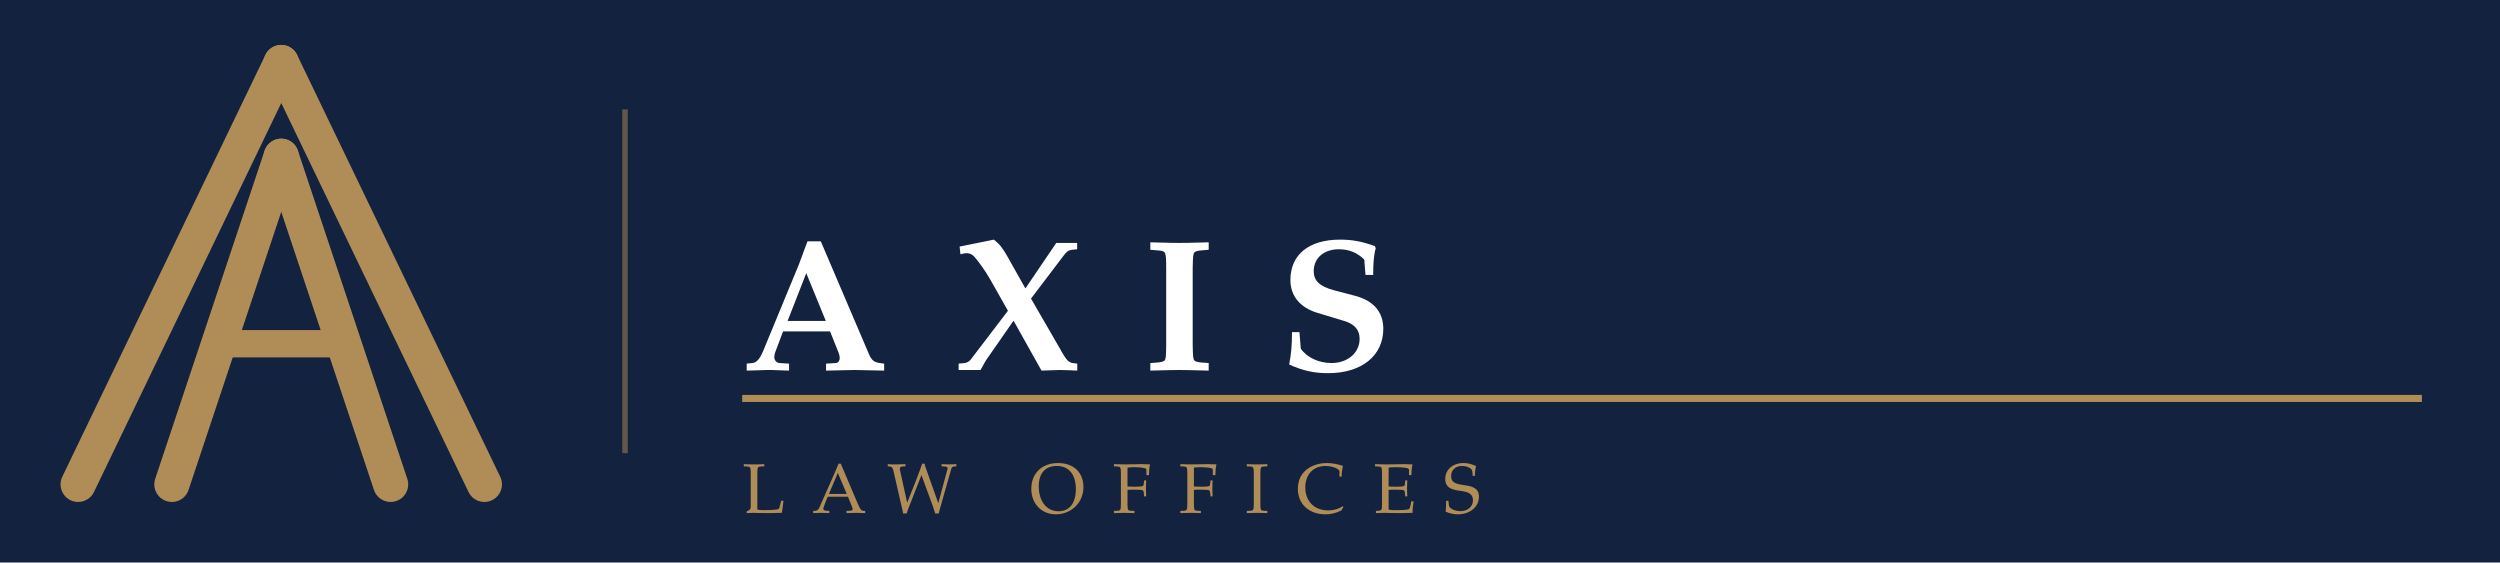
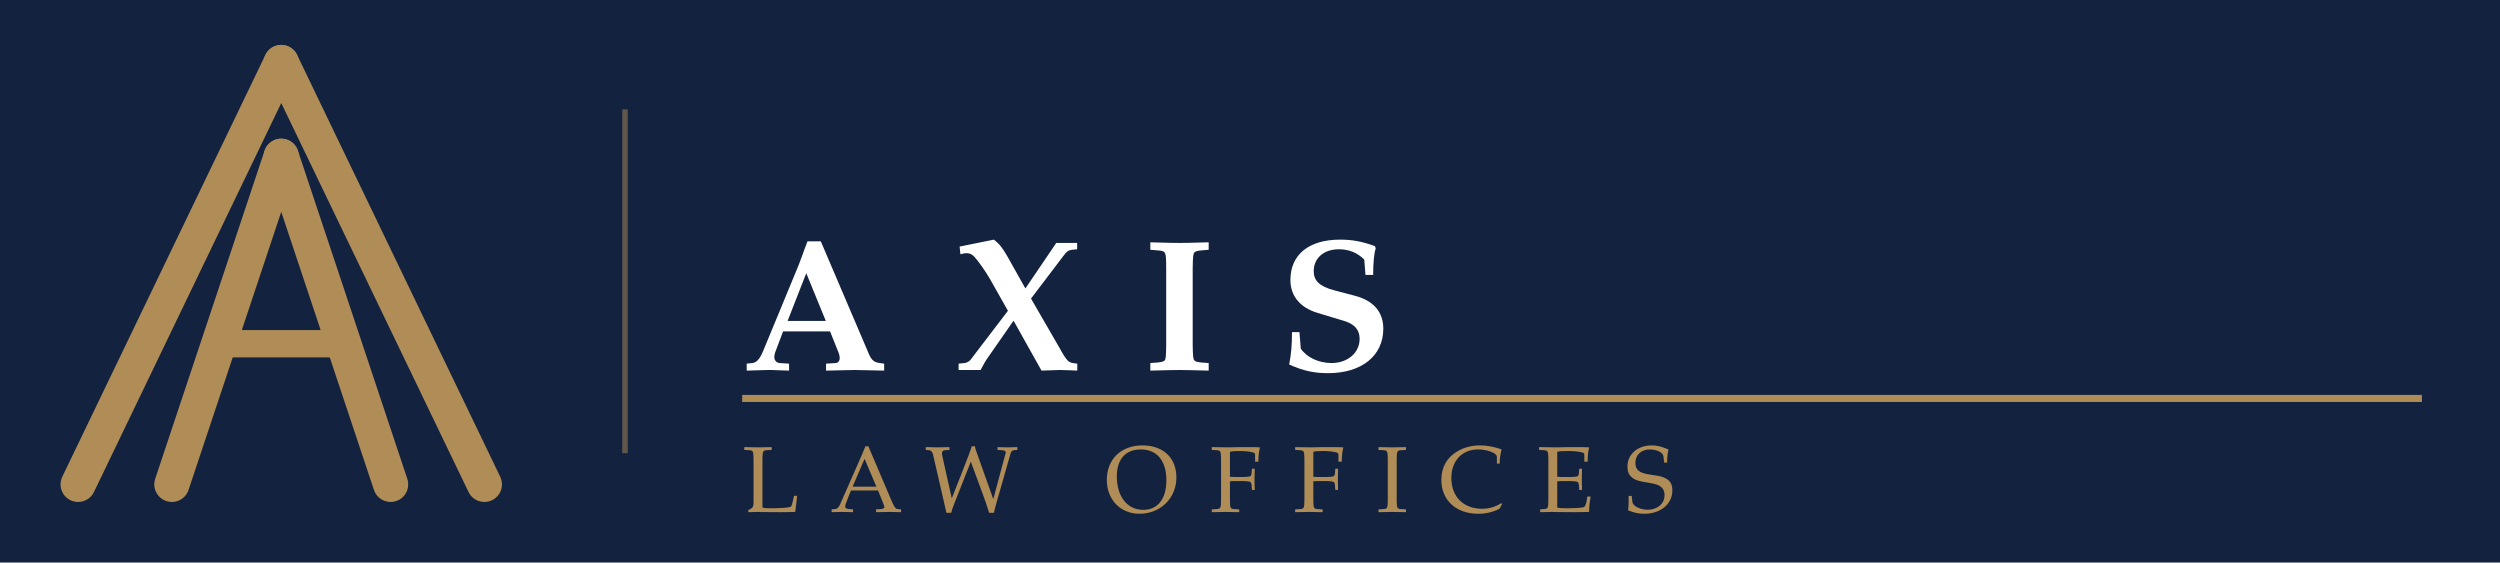
<svg xmlns="http://www.w3.org/2000/svg" viewBox="0 0 320 72" role="img" aria-label="Axis Law Offices — horizontal logo">
  <rect width="320" height="72" fill="#13233F" />
  <line x1="10" y1="62" x2="36" y2="8" stroke="#B08D57" stroke-width="4.5" stroke-linecap="round" />
  <line x1="62" y1="62" x2="36" y2="8" stroke="#B08D57" stroke-width="4.5" stroke-linecap="round" />
  <line x1="22" y1="62" x2="36" y2="20" stroke="#B08D57" stroke-width="4.5" stroke-linecap="round" />
  <line x1="50" y1="62" x2="36" y2="20" stroke="#B08D57" stroke-width="4.5" stroke-linecap="round" />
  <line x1="28" y1="44" x2="44" y2="44" stroke="#B08D57" stroke-width="3.5" stroke-linecap="round" />
  <line x1="80" y1="14" x2="80" y2="58" stroke="#B08D57" stroke-width="0.7" opacity="0.5" />
  <text x="95" y="40" font-family="'Palatino Linotype','Book Antiqua',Palatino,'Times New Roman',serif" font-size="24" font-weight="600" fill="#FFFFFF" letter-spacing="8" dominant-baseline="middle">AXIS</text>
  <line x1="95" y1="51" x2="310" y2="51" stroke="#B08D57" stroke-width="0.9" />
-   <text x="95" y="63" font-family="'Palatino Linotype','Book Antiqua',Palatino,'Times New Roman',serif" font-size="9" fill="#B08D57" letter-spacing="3.5" dominant-baseline="middle">LAW OFFICES</text>
+   <text x="95" y="62" font-family="'Palatino Linotype','Book Antiqua',Palatino,'Times New Roman',serif" font-size="12" fill="#B08D57" letter-spacing="4" dominant-baseline="middle">LAW OFFICES</text>
</svg>
